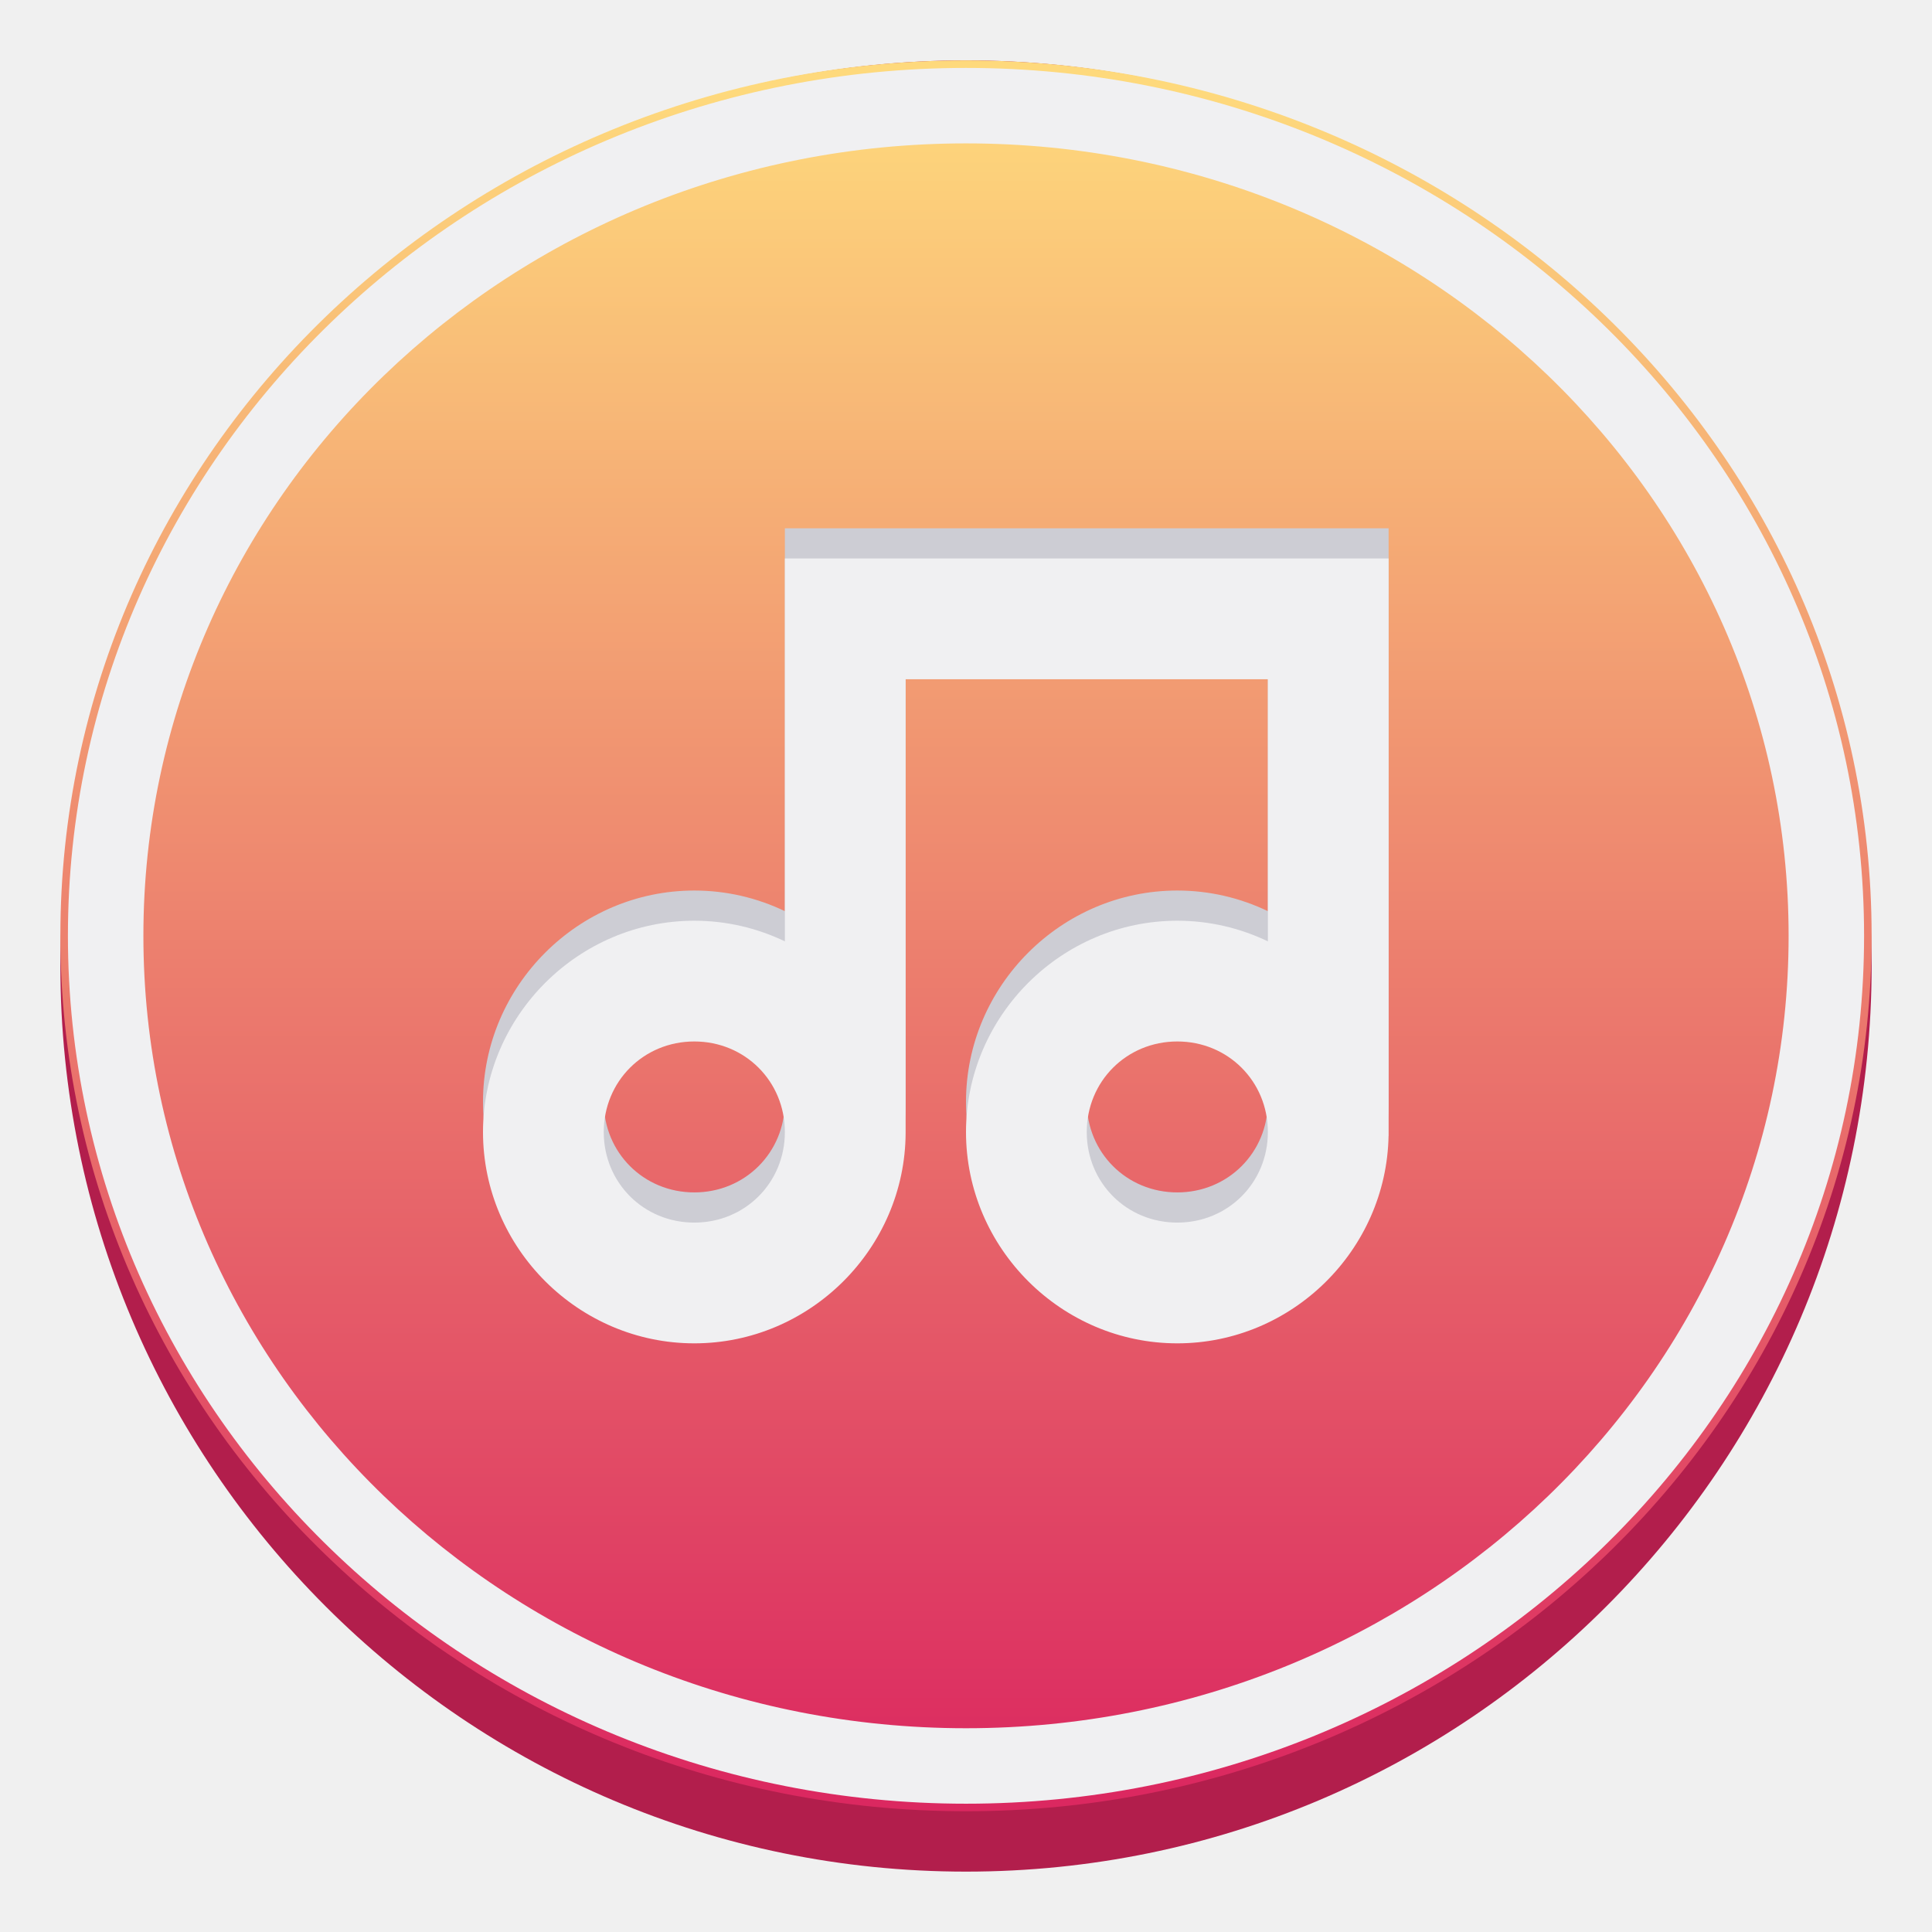
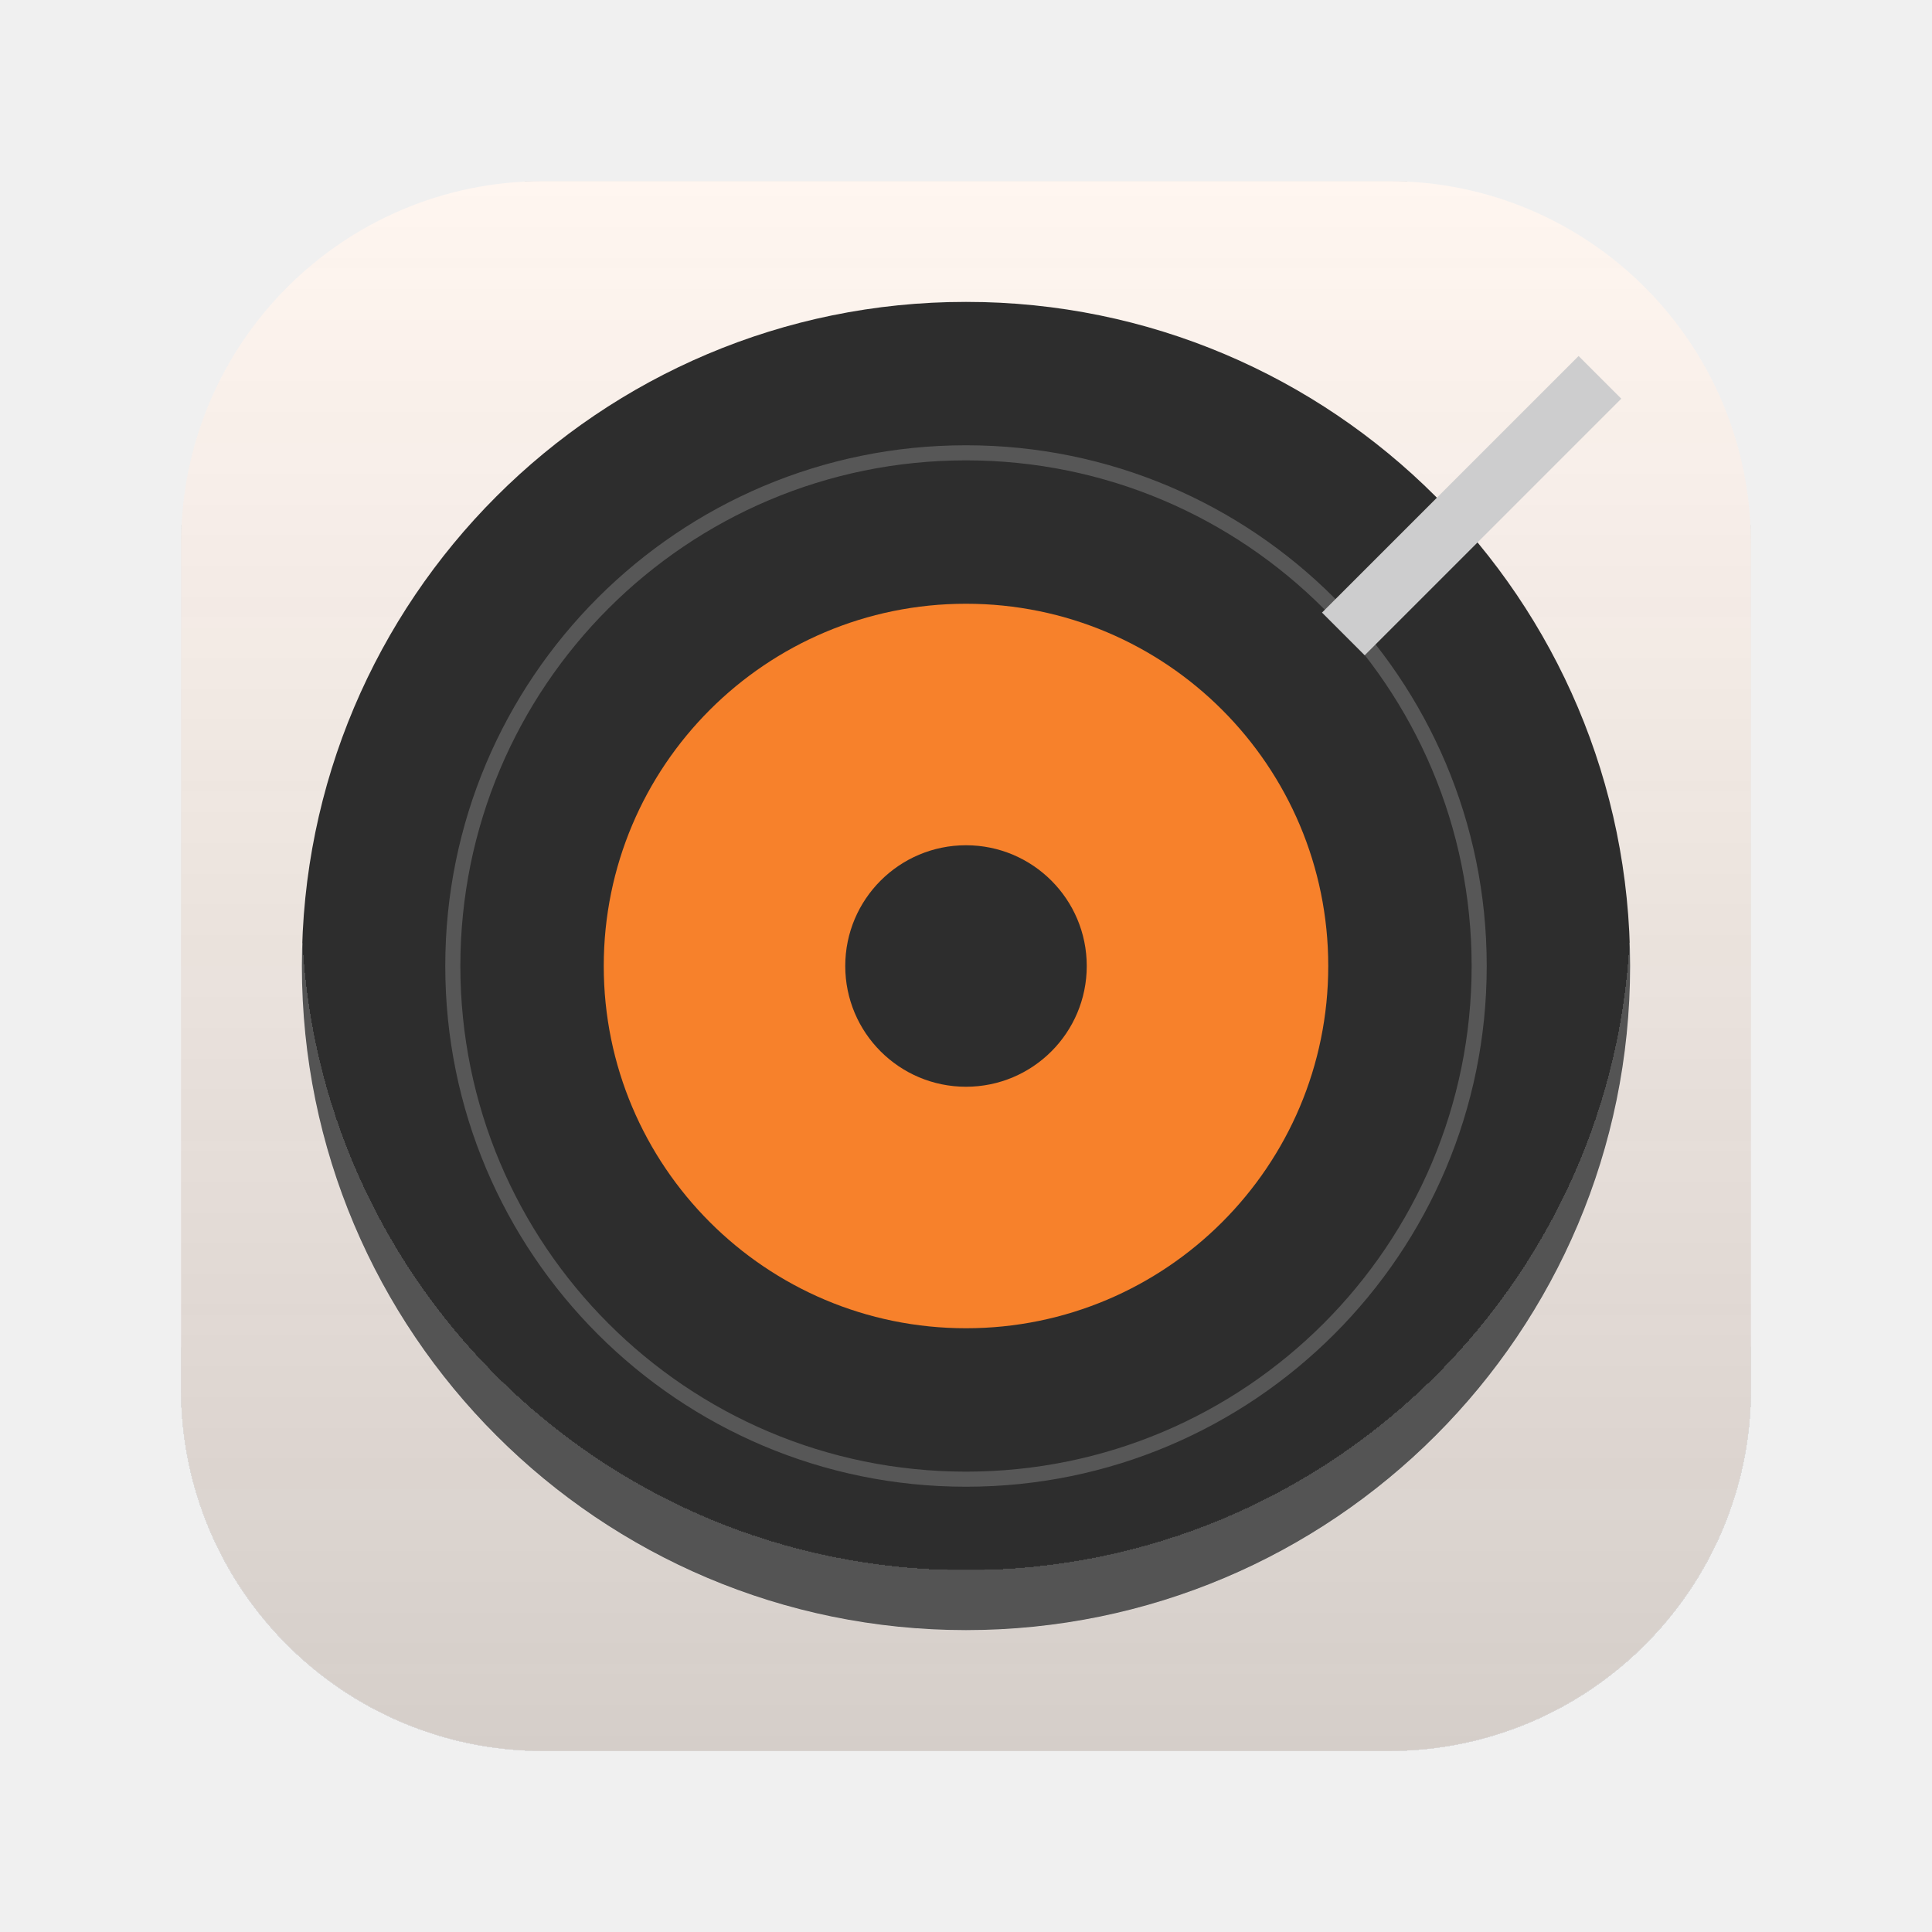
- <svg xmlns="http://www.w3.org/2000/svg" height="128px" viewBox="0 0 128 128" width="128px" version="1.1" id="svg30">
-   <defs id="defs34" />
-   <linearGradient id="a" gradientUnits="userSpaceOnUse" x1="4" x2="124" y1="64" y2="64">
-     <stop offset="0" stop-color="#e66100" id="stop2" />
-     <stop offset="0.045" stop-color="#ffa348" id="stop4" />
-     <stop offset="0.091" stop-color="#e66100" id="stop6" />
-     <stop offset="0.909" stop-color="#e66100" id="stop8" />
-     <stop offset="0.955" stop-color="#ffa348" id="stop10" />
-     <stop offset="1" stop-color="#e66100" id="stop12" />
-   </linearGradient>
-   <linearGradient id="b" gradientTransform="matrix(1 0 0 0.983051 0 -168.0339)" gradientUnits="userSpaceOnUse" x1="64" x2="64" y1="177" y2="291.505">
-     <stop offset="0" stop-color="#f8e45c" id="stop15" style="stop-color:#fed97c;stop-opacity:1" />
-     <stop offset="1" stop-color="#f66151" id="stop17" style="stop-color:#db2860;stop-opacity:1" />
-   </linearGradient>
-   <path d="m 124 64 c 0 33.137 -26.863 60 -60 60 s -60 -26.863 -60 -60 s 26.863 -60 60 -60 s 60 26.863 60 60 z m 0 0" fill="url(#a)" id="path20" style="fill:#b21e4c" />
-   <path d="m 124 62 c 0 32.031 -26.863 58 -60 58 s -60 -25.969 -60 -58 s 26.863 -58 60 -58 s 60 25.969 60 58 z m 0 0" fill="url(#b)" id="path22" />
-   <path d="m 64 4.5 c -32.785 0 -59.5 25.723 -59.5 57.5 s 26.715 57.5 59.5 57.5 s 59.5 -25.723 59.5 -57.5 s -26.715 -57.5 -59.5 -57.5 z m 0 5 c 30.176 0 54.5 23.523 54.5 52.5 s -24.324 52.5 -54.5 52.5 s -54.5 -23.523 -54.5 -52.5 s 24.324 -52.5 54.5 -52.5 z m 0 0" fill="#ffffff" id="path24" style="fill:#f0f0f2" />
-   <path d="m 52 35 v 25.367 c -1.824 -0.875 -3.859 -1.367 -6 -1.367 c -7.684 0 -14 6.316 -14 14 s 6.316 14 14 14 c 7.664 0 13.965 -6.281 14 -13.938 v -30.062 h 24 v 17.367 c -1.824 -0.875 -3.859 -1.367 -6 -1.367 c -7.684 0 -14 6.316 -14 14 s 6.316 14 14 14 c 7.602 0 13.859 -6.18 13.996 -13.75 h 0.004 v -38.25 z m -6 32 c 3.359 0 6 2.641 6 6 s -2.641 6 -6 6 s -6 -2.641 -6 -6 s 2.641 -6 6 -6 z m 32 0 c 3.359 0 6 2.641 6 6 s -2.641 6 -6 6 s -6 -2.641 -6 -6 s 2.641 -6 6 -6 z m 0 0" fill="#c0bfbc" id="path26" style="fill:#cdcdd4" />
-   <path d="m 52 37 v 25.367 c -1.824 -0.875 -3.859 -1.367 -6 -1.367 c -7.684 0 -14 6.316 -14 14 s 6.316 14 14 14 c 7.664 0 13.965 -6.281 14 -13.938 v -30.062 h 24 v 17.367 c -1.824 -0.875 -3.859 -1.367 -6 -1.367 c -7.684 0 -14 6.316 -14 14 s 6.316 14 14 14 c 7.602 0 13.859 -6.18 13.996 -13.75 h 0.004 v -38.25 z m -6 32 c 3.359 0 6 2.641 6 6 s -2.641 6 -6 6 s -6 -2.641 -6 -6 s 2.641 -6 6 -6 z m 32 0 c 3.359 0 6 2.641 6 6 s -2.641 6 -6 6 s -6 -2.641 -6 -6 s 2.641 -6 6 -6 z m 0 0" fill="#ffffff" id="path28" style="fill:#f0f0f2" />
+ <svg xmlns="http://www.w3.org/2000/svg" width="128" height="128" viewBox="0 0 128 128" fill="none">
+   <g filter="url(#filter0_i_518_32)">
+     <path d="M92 12H36C22.745 12 12 22.745 12 36V92C12 105.255 22.745 116 36 116H92C105.255 116 116 105.255 116 92V36C116 22.745 105.255 12 92 12Z" fill="#F0F0F2" />
+   </g>
+   <path d="M92 12H36C22.745 12 12 22.745 12 36V92C12 105.255 22.745 116 36 116H92C105.255 116 116 105.255 116 92V36C116 22.745 105.255 12 92 12Z" fill="#FFF6F0" />
+   <path d="M92 12H36C22.745 12 12 22.745 12 36V92C12 105.255 22.745 116 36 116H92C105.255 116 116 105.255 116 92V36C116 22.745 105.255 12 92 12Z" fill="url(#paint0_linear_518_32)" />
+   <g filter="url(#filter1_i_518_32)">
+     <path d="M64 108C88.3 108 108 88.3 108 64C108 39.7 88.3 20 64 20C39.7 20 20 39.7 20 64C20 88.3 39.7 108 64 108Z" fill="#2D2D2D" />
+   </g>
+   <path d="M64 98C82.778 98 98 82.778 98 64C98 45.222 82.778 30 64 30C45.222 30 30 45.222 30 64C30 82.778 45.222 98 64 98Z" stroke="white" stroke-opacity="0.2" />
+   <path d="M64 88C77.255 88 88 77.255 88 64C88 50.745 77.255 40 64 40C50.745 40 40 50.745 40 64C40 77.255 50.745 88 64 88Z" fill="#F7812B" />
+   <path d="M64 72C68.418 72 72 68.418 72 64C72 59.582 68.418 56 64 56C59.582 56 56 59.582 56 64C56 68.418 59.582 72 64 72Z" fill="#2D2D2D" />
+   <path d="M106 25L89 42L106 25Z" stroke="#CDCDCE" stroke-width="4" />
+   <defs>
+     <filter id="filter0_i_518_32" x="12" y="12" width="104" height="104" filterUnits="userSpaceOnUse" color-interpolation-filters="sRGB">
+       <feFlood flood-opacity="0" result="BackgroundImageFix" />
+       <feBlend mode="normal" in="SourceGraphic" in2="BackgroundImageFix" result="shape" />
+       <feColorMatrix in="SourceAlpha" type="matrix" values="0 0 0 0 0 0 0 0 0 0 0 0 0 0 0 0 0 0 127 0" result="hardAlpha" />
+       <feOffset dy="-4" />
+       <feComposite in2="hardAlpha" operator="arithmetic" k2="-1" k3="1" />
+       <feColorMatrix type="matrix" values="0 0 0 0 0.176 0 0 0 0 0.176 0 0 0 0 0.176 0 0 0 0.1 0" />
+       <feBlend mode="normal" in2="shape" result="effect1_innerShadow_518_32" />
+     </filter>
+     <filter id="filter1_i_518_32" x="20" y="20" width="88" height="88" filterUnits="userSpaceOnUse" color-interpolation-filters="sRGB">
+       <feFlood flood-opacity="0" result="BackgroundImageFix" />
+       <feBlend mode="normal" in="SourceGraphic" in2="BackgroundImageFix" result="shape" />
+       <feColorMatrix in="SourceAlpha" type="matrix" values="0 0 0 0 0 0 0 0 0 0 0 0 0 0 0 0 0 0 127 0" result="hardAlpha" />
+       <feOffset dy="-4" />
+       <feComposite in2="hardAlpha" operator="arithmetic" k2="-1" k3="1" />
+       <feColorMatrix type="matrix" values="0 0 0 0 0.941 0 0 0 0 0.941 0 0 0 0 0.949 0 0 0 0.2 0" />
+       <feBlend mode="normal" in2="shape" result="effect1_innerShadow_518_32" />
+     </filter>
+     <linearGradient id="paint0_linear_518_32" x1="64" y1="12" x2="64" y2="116" gradientUnits="userSpaceOnUse">
+       <stop stop-color="#2D2D2D" stop-opacity="0" />
+       <stop offset="1" stop-color="#2D2D2D" stop-opacity="0.2" />
+     </linearGradient>
+   </defs>
</svg>
